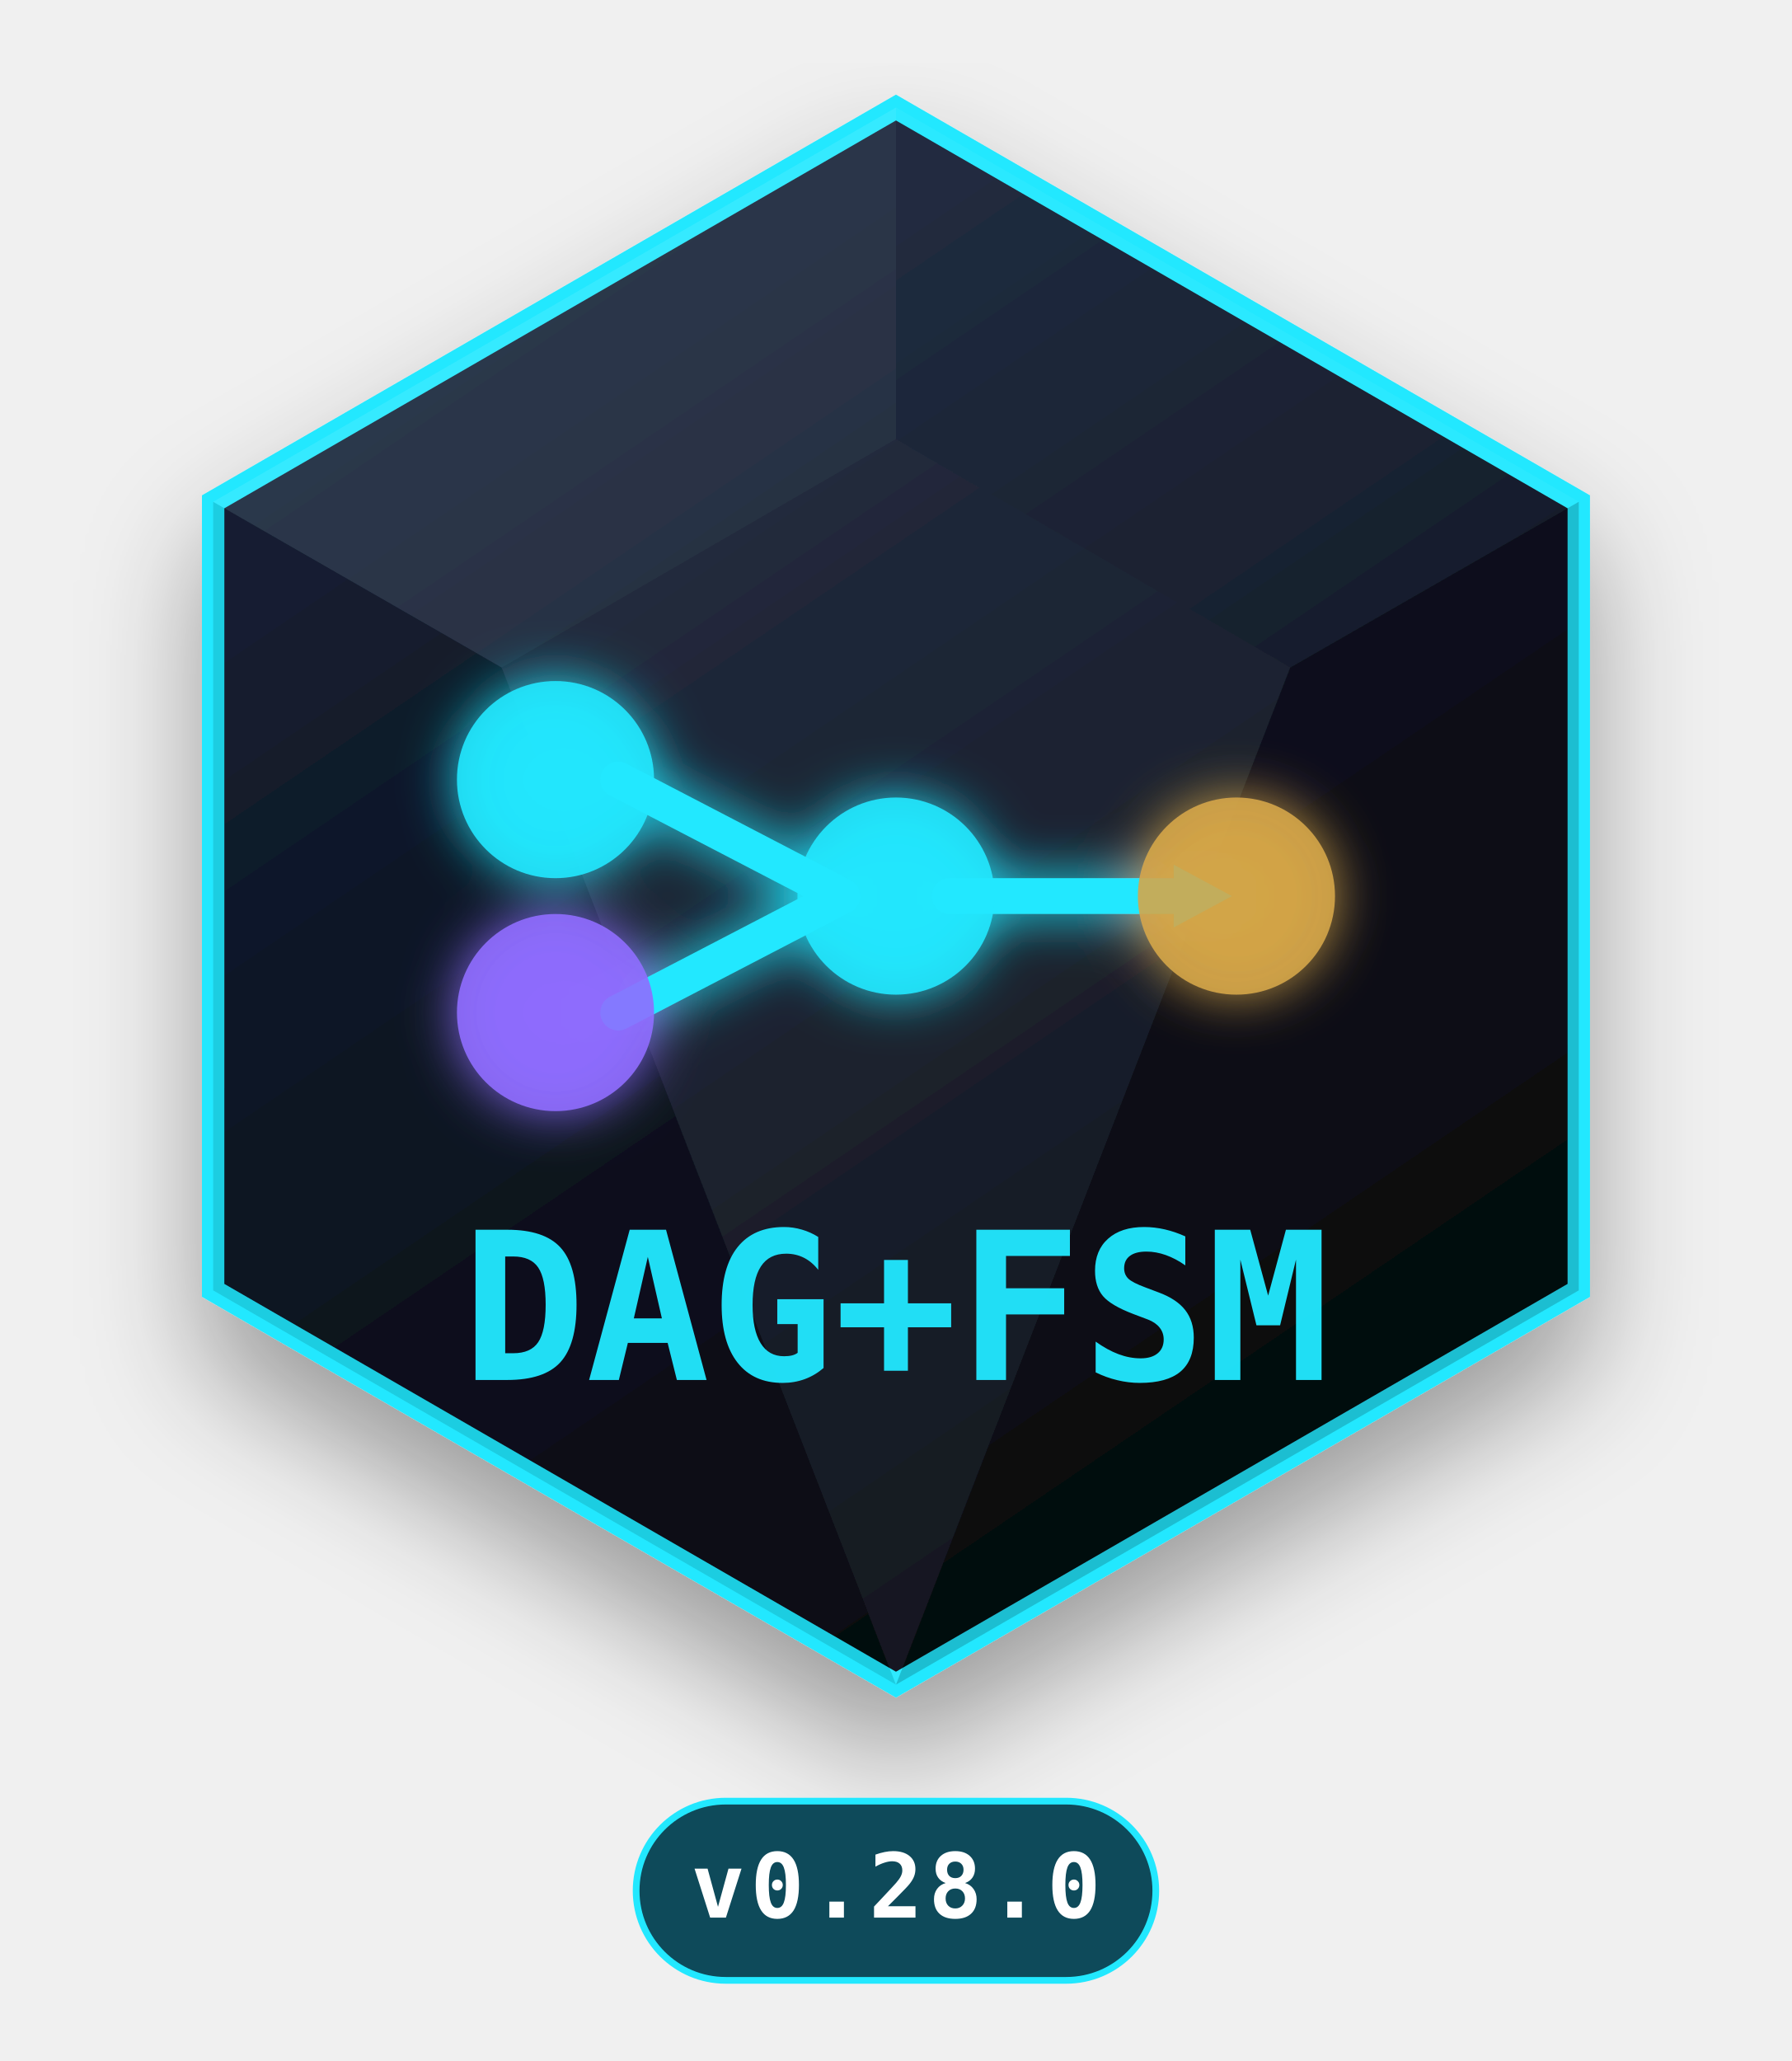
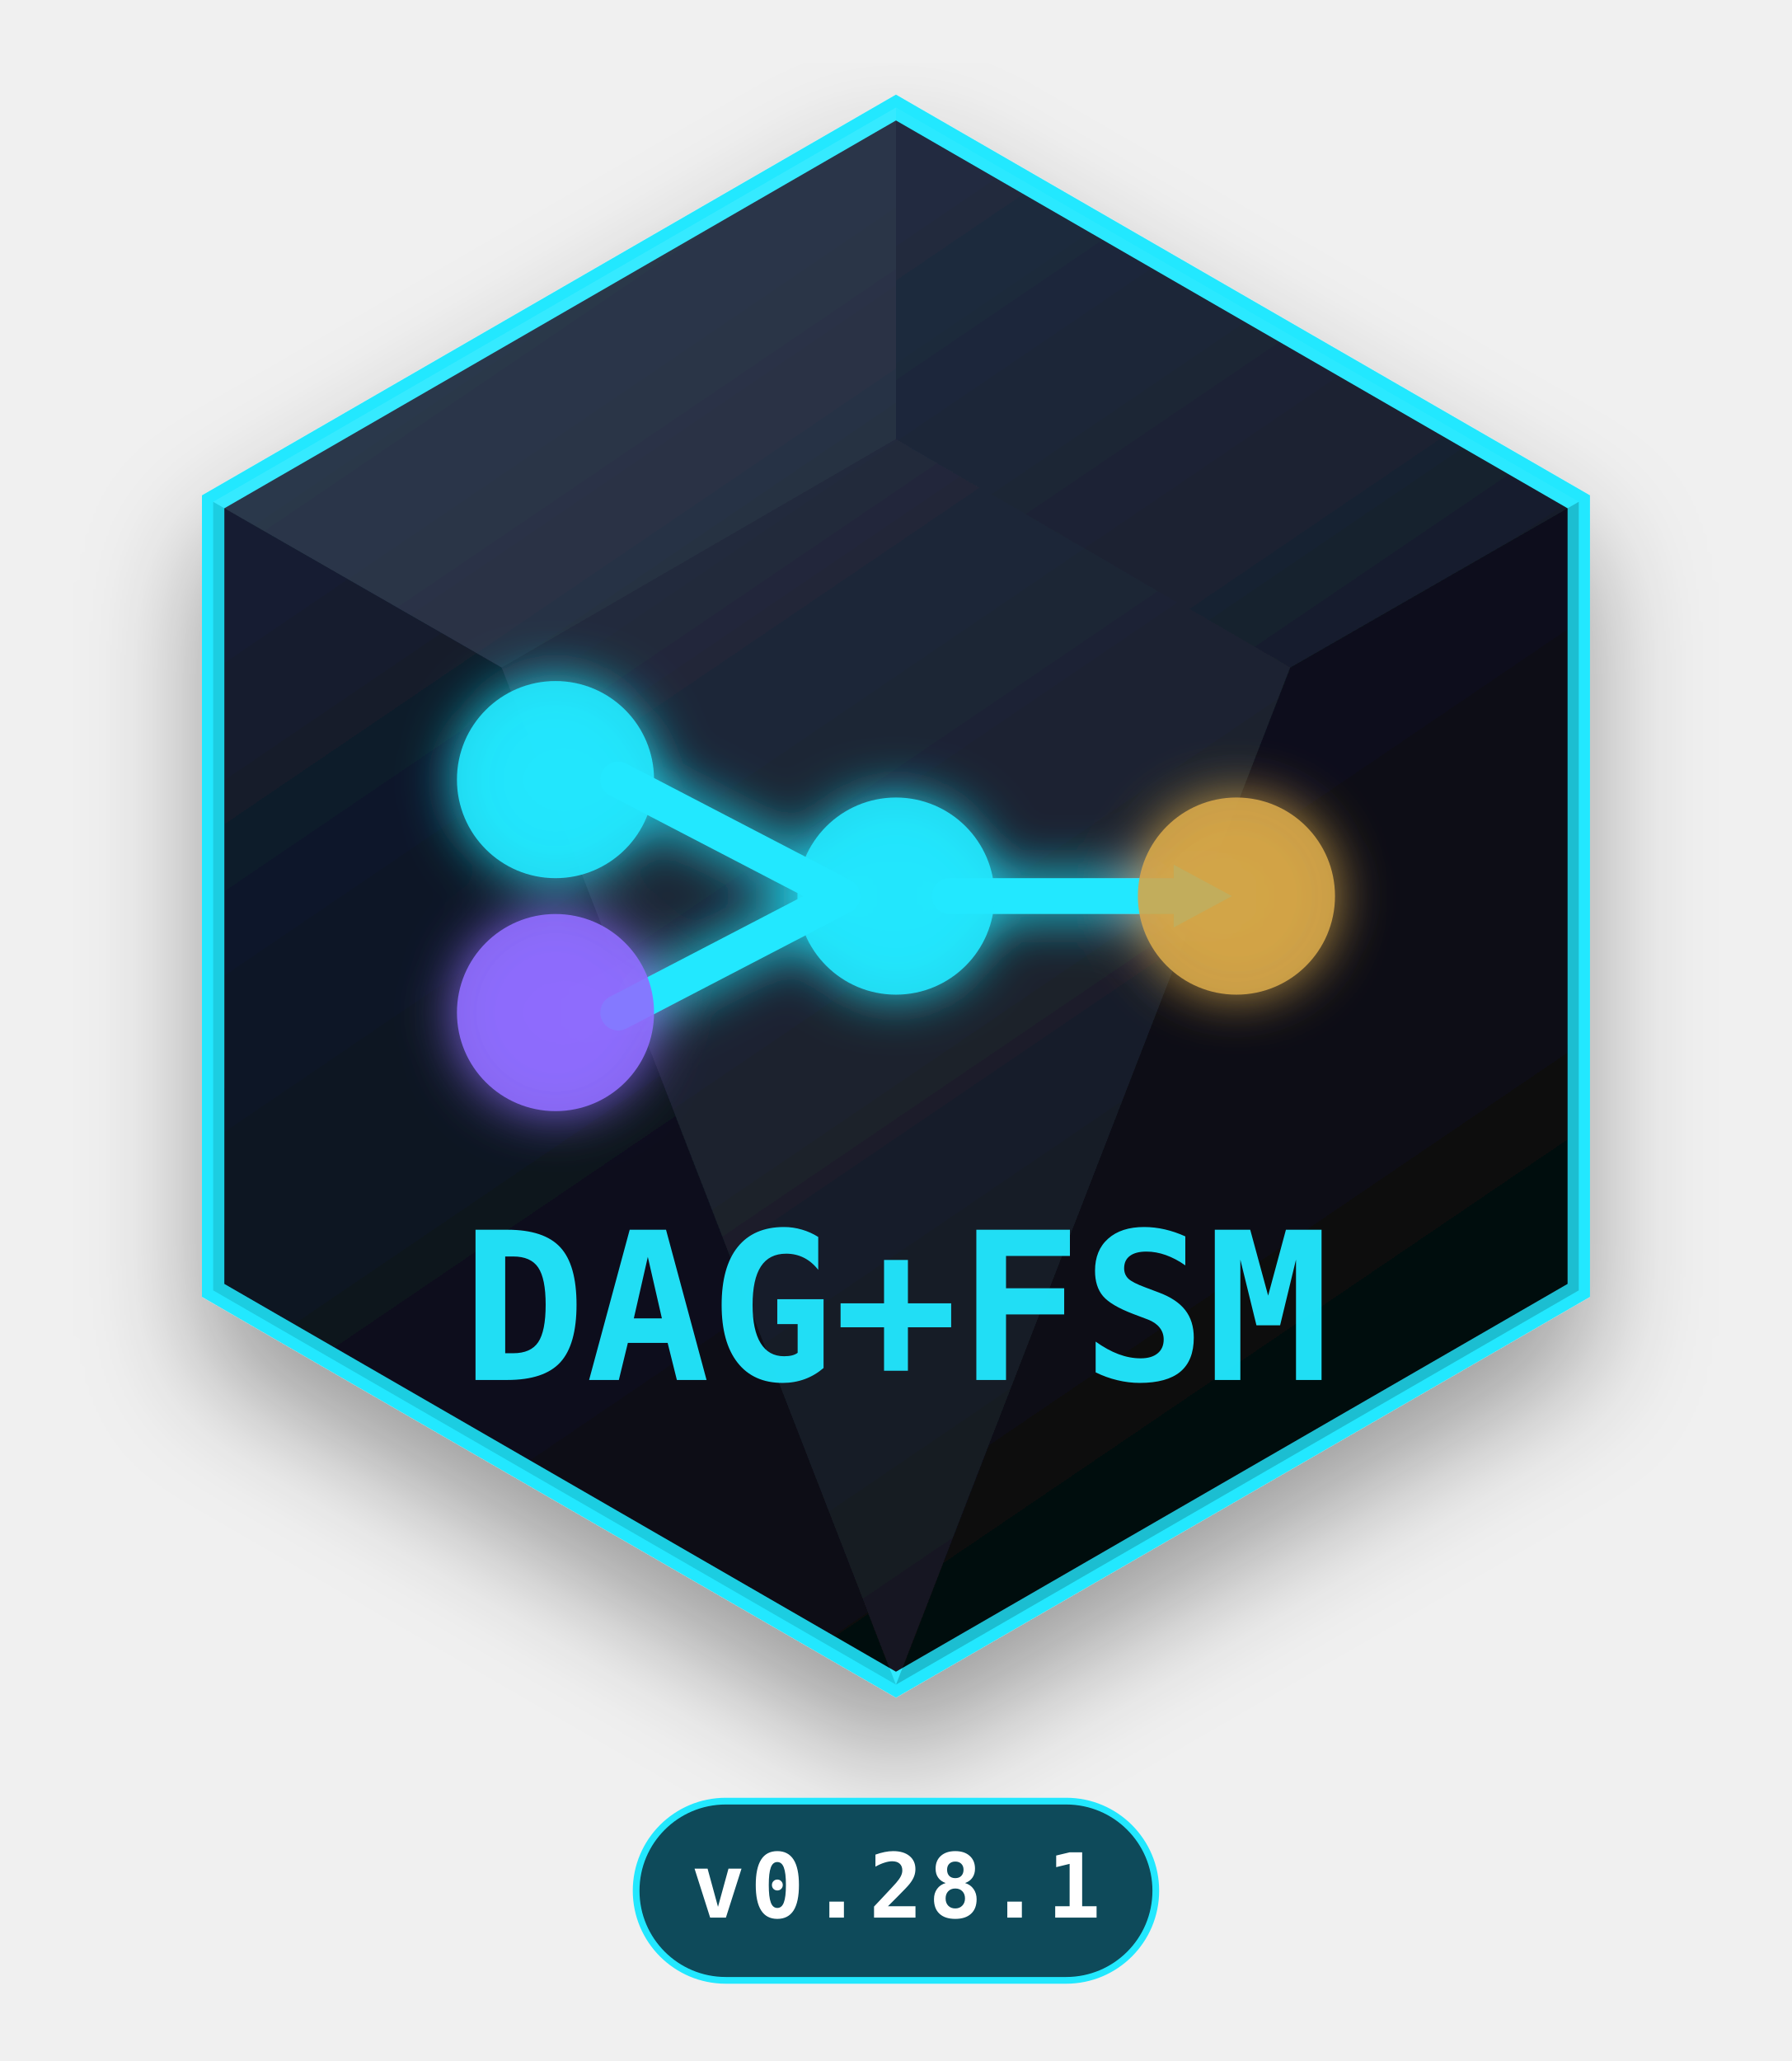
- <svg xmlns="http://www.w3.org/2000/svg" viewBox="0 0 400 460" role="img" aria-label="Dagonizer v0.28.0">
+ <svg xmlns="http://www.w3.org/2000/svg" viewBox="0 0 400 460" role="img" aria-label="Dagonizer v0.28.1">
  <defs>
    <linearGradient id="facetNavy" x1="86" y1="32" x2="314" y2="368" gradientUnits="userSpaceOnUse">
      <stop offset="0" stop-color="#1a2840" />
      <stop offset="0.48" stop-color="#0e1525" />
      <stop offset="1" stop-color="#04060a" />
    </linearGradient>
    <linearGradient id="facetTeal" x1="86" y1="32" x2="314" y2="368" gradientUnits="userSpaceOnUse">
      <stop offset="0" stop-color="#5ef5ff" />
      <stop offset="0.52" stop-color="#22e8ff" />
      <stop offset="1" stop-color="#0bb8cc" />
    </linearGradient>
    <filter id="nodeShadow" x="-35%" y="-35%" width="170%" height="170%">
      <feDropShadow dx="0" dy="14" stdDeviation="13" flood-color="#000000" flood-opacity="0.35" />
    </filter>
    <filter id="glowTeal" x="-30%" y="-30%" width="160%" height="160%">
      <feGaussianBlur stdDeviation="6" result="blur" />
      <feMerge>
        <feMergeNode in="blur" />
        <feMergeNode in="SourceGraphic" />
      </feMerge>
    </filter>
    <style>
      .round { stroke-linecap: round; stroke-linejoin: round; }
      .monoText { font-family: ui-monospace, SFMono-Regular, Menlo, Monaco, Consolas, monospace; font-weight: 900; }
      .version { font-family: ui-monospace, "SF Mono", Menlo, Consolas, monospace; font-weight: 700; letter-spacing: 0.06em; fill: #ffffff; }
    </style>
  </defs>
  <g id="dagonizer-node">
    <g id="node-body" filter="url(#nodeShadow)">
      <path id="node-base" d="M200 24 L352.42 112 L352.42 288 L200 376 L47.58 288 L47.58 112 Z" fill="url(#facetNavy)" stroke="#22e8ff" stroke-width="5" />
      <path id="facet-top-left" d="M200 24 L47.58 112 L112 149 L200 98 Z" fill="#FFFFFF" opacity="0.09" />
      <path id="facet-top-right" d="M200 24 L352.42 112 L288 149 L200 98 Z" fill="#FFFFFF" opacity="0.05" />
      <path id="facet-lower-left" d="M47.58 112 L112 149 L200 376 L47.58 288 Z" fill="#000000" opacity="0.12" />
      <path id="facet-lower-right" d="M352.42 112 L288 149 L200 376 L352.42 288 Z" fill="#000000" opacity="0.18" />
      <path id="facet-center" d="M112 149 L200 98 L288 149 L200 376 Z" fill="#FFFFFF" opacity="0.06" />
    </g>
    <g id="dag-glyph" filter="url(#glowTeal)">
      <line x1="138" y1="174" x2="188" y2="200" stroke="#22e8ff" stroke-width="8" class="round" />
      <line x1="138" y1="226" x2="188" y2="200" stroke="#22e8ff" stroke-width="8" class="round" />
      <line x1="212" y1="200" x2="262" y2="200" stroke="#22e8ff" stroke-width="8" class="round" />
      <polygon points="262,193 275,200 262,207" fill="#22e8ff" />
      <circle cx="124" cy="174" r="22" fill="#22e8ff" opacity="0.90" />
      <circle cx="124" cy="226" r="22" fill="#8f6dff" opacity="0.90" />
      <circle cx="200" cy="200" r="22" fill="#22e8ff" opacity="0.90" />
      <circle cx="276" cy="200" r="22" fill="#d4a649" opacity="0.90" />
    </g>
    <text class="monoText" x="200" y="308" text-anchor="middle" font-size="46" fill="#22e8ff" opacity="0.95">DAG+FSM</text>
  </g>
  <rect x="142" y="402" width="116" height="40" rx="20" fill="#0e4a5a" stroke="#22e8ff" stroke-width="1.5" />
-   <text class="version" x="200" y="428" text-anchor="middle" font-size="20">v0.28.0</text>
+   <text class="version" x="200" y="428" text-anchor="middle" font-size="20">v0.28.1</text>
</svg>
